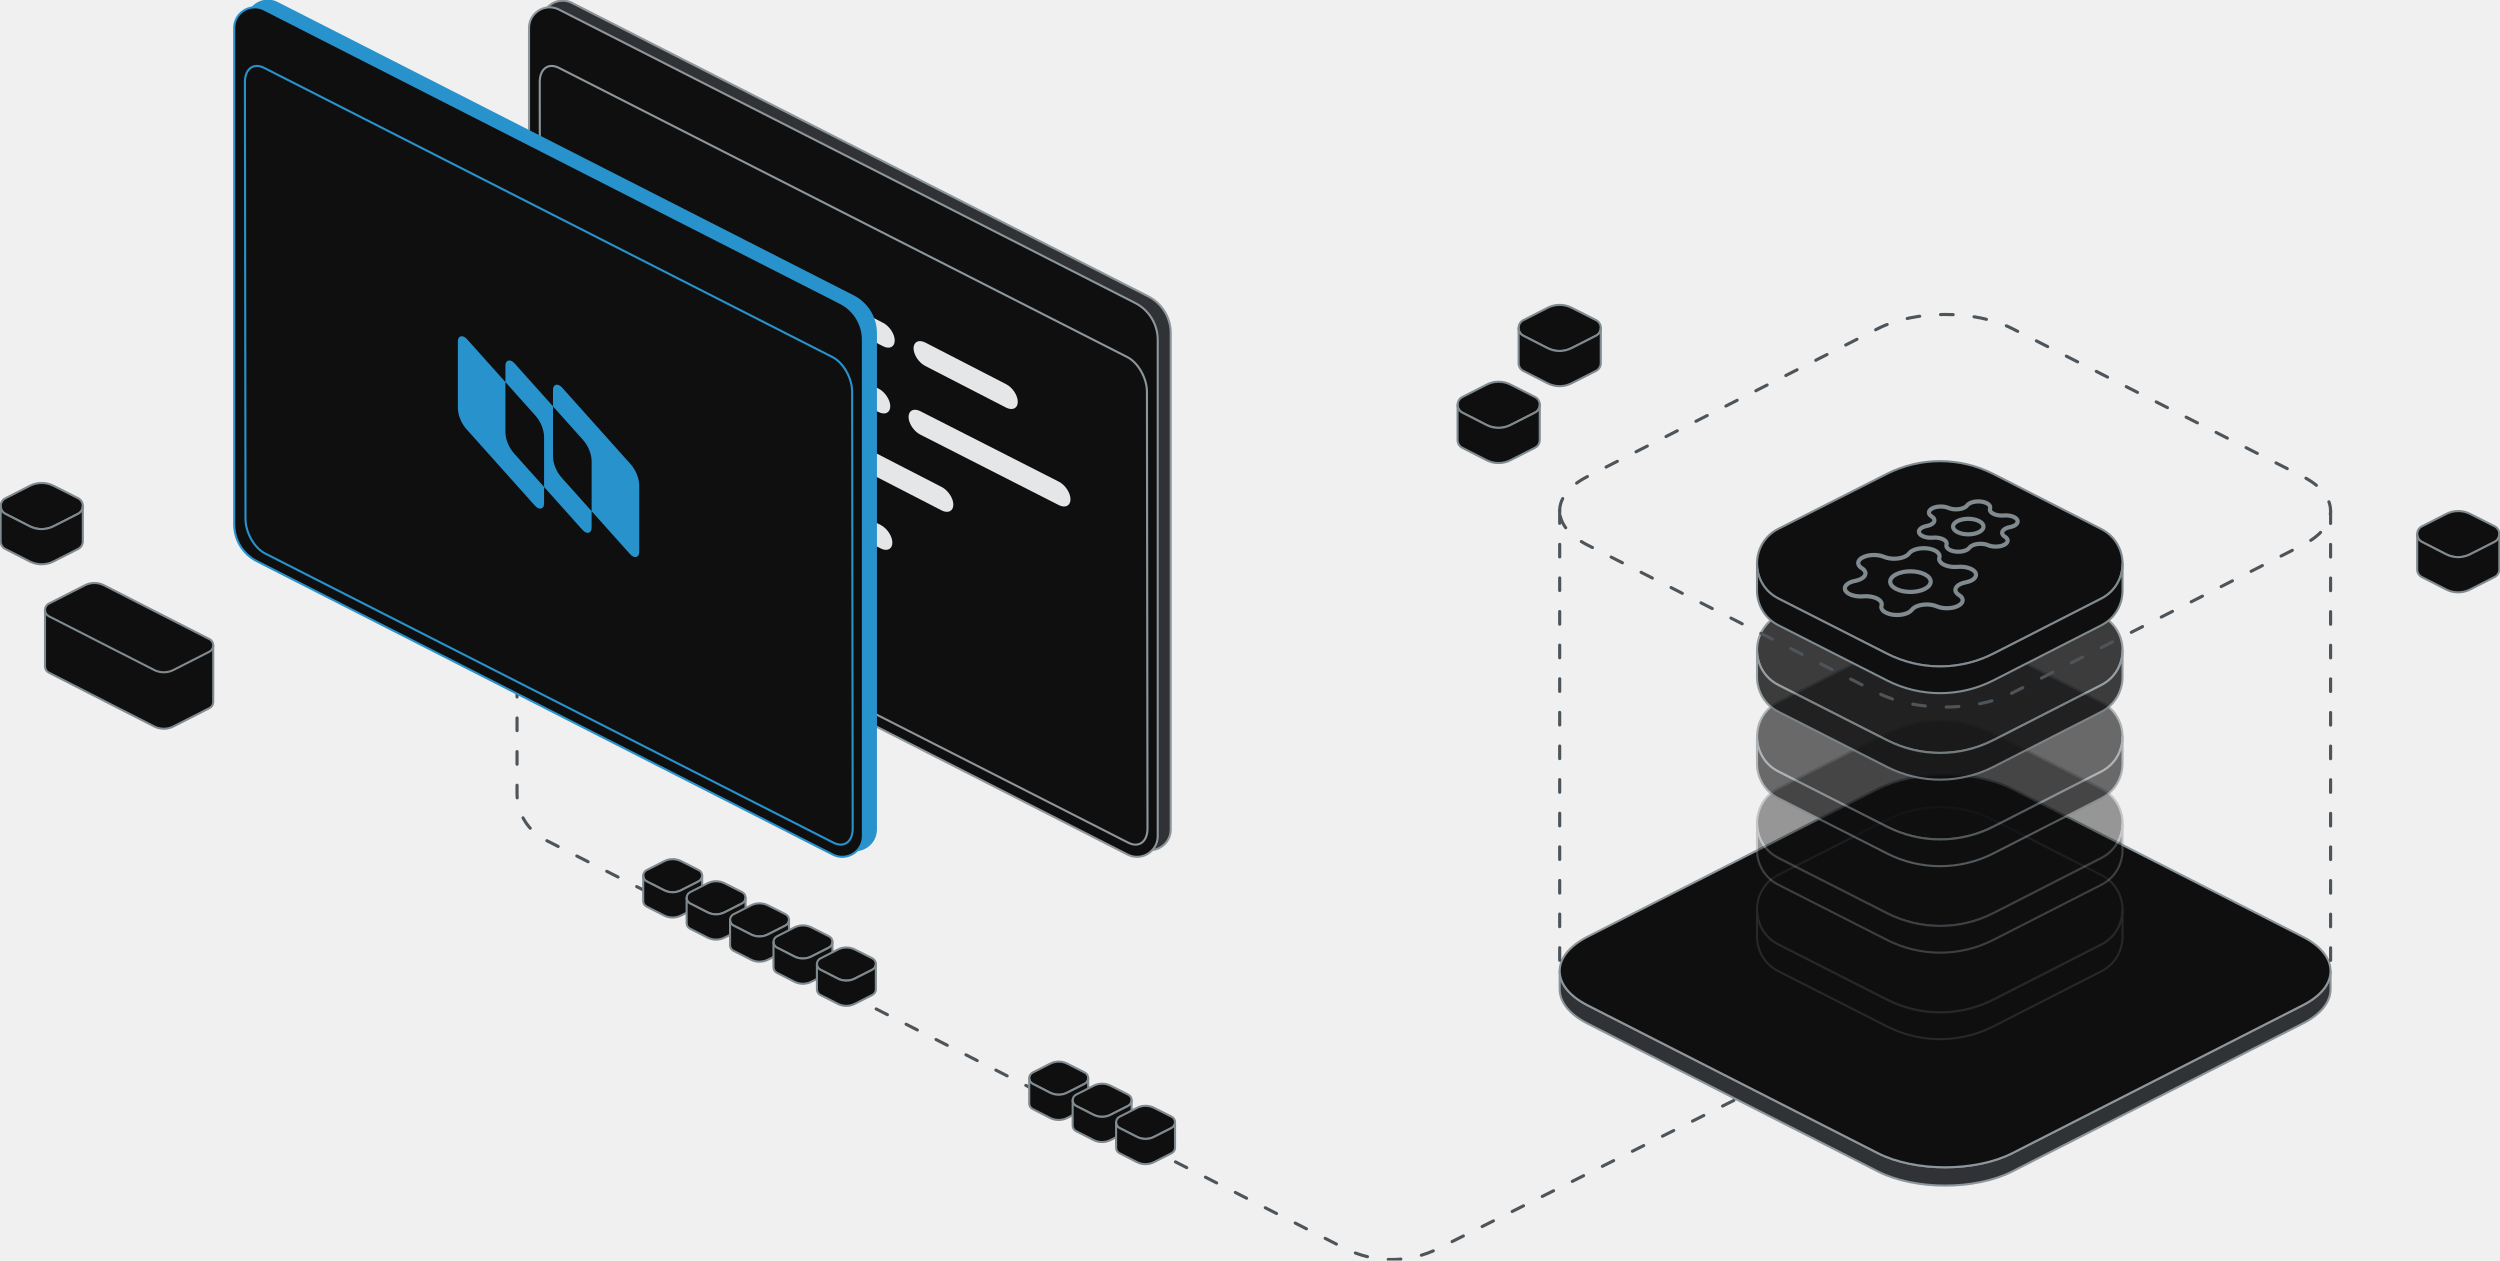
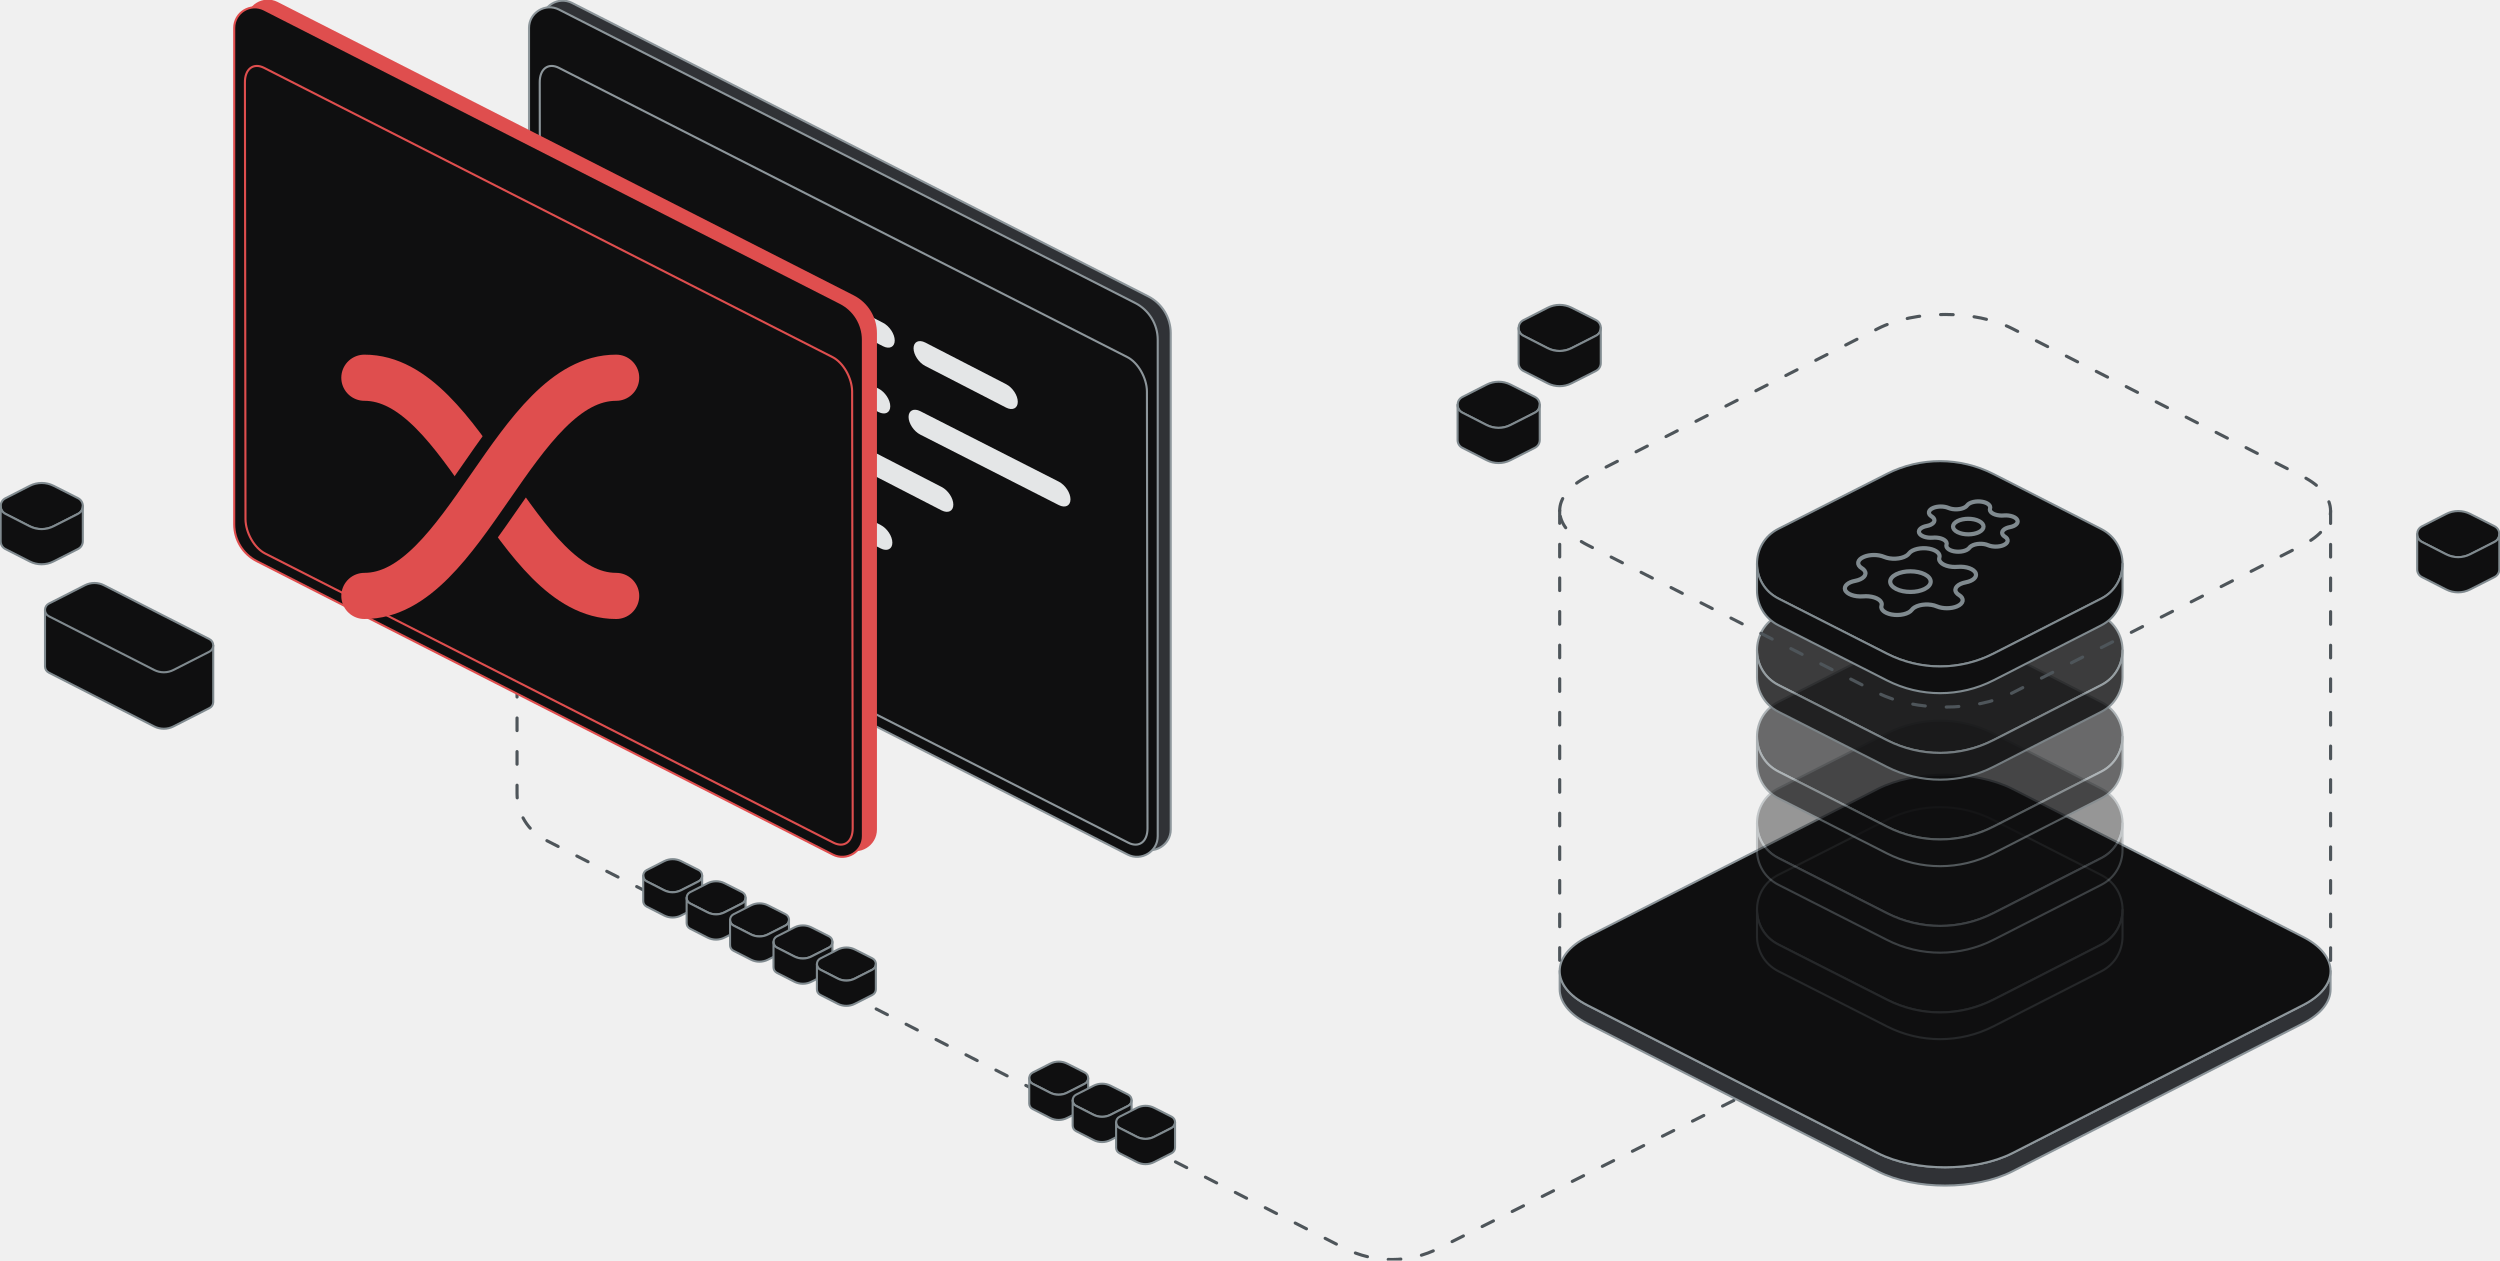
<svg xmlns="http://www.w3.org/2000/svg" width="595" height="300" viewBox="0 0 595 300" fill="none">
  <g clip-path="url(#clip0_1007_112155)">
    <path d="M412.653 261.898L342.506 297.05C335.439 300.668 327.06 300.68 319.981 297.074L129.812 199.907C125.666 197.798 123.055 193.536 123.055 188.885V106.099" stroke="#4E555A" stroke-width="0.75" stroke-linecap="round" stroke-linejoin="round" stroke-dasharray="3 5 3 5" />
    <path d="M136.141 0.699L273.261 70.526C276.553 72.203 278.632 75.586 278.632 79.285V197.427C278.626 201.095 274.746 203.47 271.472 201.806L134.365 131.966C131.073 130.29 129 126.907 129 123.208V5.078C129 1.41 132.88 -0.965 136.147 0.699H136.141Z" fill="#303236" stroke="#8D969B" stroke-width="0.5" stroke-linecap="round" stroke-linejoin="round" />
    <path d="M133.047 2.282L270.167 72.11C273.459 73.786 275.538 77.17 275.538 80.868V199.01C275.532 202.678 271.652 205.054 268.379 203.39L131.271 133.55C127.979 131.874 125.906 128.49 125.906 124.791V6.662C125.906 2.994 129.786 0.619 133.053 2.282H133.047Z" fill="#0F0F10" stroke="#8D969B" stroke-width="0.5" stroke-linecap="round" stroke-linejoin="round" />
    <path d="M268.545 200.569L133.251 131.725C130.708 130.432 128.622 126.783 128.591 123.573L128.455 19.614C128.431 16.41 130.466 14.857 133.016 16.15L268.31 84.994C270.853 86.287 272.939 89.936 272.97 93.147L273.106 197.105C273.131 200.309 271.095 201.862 268.545 200.569Z" fill="#0F0F10" stroke="#8D969B" stroke-width="0.5" stroke-linecap="round" stroke-linejoin="round" />
    <path d="M180.304 67.013L161.078 57.11C159.537 56.325 158.287 54.438 158.287 52.898C158.287 51.358 159.537 50.745 161.078 51.531L180.304 61.434C181.845 62.219 183.095 64.106 183.095 65.646C183.095 67.186 181.845 67.799 180.304 67.013Z" fill="#E4E6E7" />
    <path d="M210.156 82.402L190.929 72.499C189.389 71.714 188.139 69.827 188.139 68.287C188.139 66.747 189.389 66.135 190.929 66.92L210.156 76.823C211.696 77.609 212.946 79.495 212.946 81.035C212.946 82.576 211.696 83.188 210.156 82.402Z" fill="#E4E6E7" />
    <path d="M239.443 97.006L220.217 87.103C218.676 86.318 217.426 84.431 217.426 82.891C217.426 81.351 218.676 80.739 220.217 81.524L239.443 91.427C240.983 92.213 242.233 94.099 242.233 95.639C242.233 97.179 240.983 97.792 239.443 97.006Z" fill="#E4E6E7" />
    <path d="M180.304 115.921L161.078 106.018C159.537 105.233 158.287 103.346 158.287 101.806C158.287 100.266 159.537 99.654 161.078 100.439L180.304 110.342C181.845 111.128 183.095 113.014 183.095 114.554C183.095 116.095 181.845 116.707 180.304 115.921Z" fill="#E4E6E7" />
    <path d="M209.591 130.525L190.365 120.622C188.824 119.837 187.574 117.95 187.574 116.41C187.574 114.87 188.824 114.257 190.365 115.043L209.591 124.946C211.132 125.731 212.382 127.618 212.382 129.158C212.382 130.698 211.132 131.311 209.591 130.525Z" fill="#E4E6E7" />
    <path d="M179.804 83.46L160.578 73.557C159.037 72.772 157.787 70.885 157.787 69.345C157.787 67.805 159.037 67.192 160.578 67.978L179.804 77.881C181.345 78.666 182.595 80.553 182.595 82.093C182.595 83.633 181.345 84.246 179.804 83.46Z" fill="#E4E6E7" />
    <path d="M209.091 98.064L189.865 88.161C188.324 87.376 187.074 85.489 187.074 83.949C187.074 82.409 188.324 81.796 189.865 82.582L209.091 92.485C210.632 93.27 211.882 95.157 211.882 96.697C211.882 98.237 210.632 98.85 209.091 98.064Z" fill="#E4E6E7" />
    <path d="M224.103 121.476L204.877 111.573C203.336 110.787 202.086 108.901 202.086 107.361C202.086 105.821 203.336 105.208 204.877 105.994L224.103 115.897C225.644 116.682 226.894 118.569 226.894 120.109C226.894 121.649 225.644 122.261 224.103 121.476Z" fill="#E4E6E7" />
    <path d="M194.035 138.17L161.078 121.402C159.537 120.616 158.287 118.73 158.287 117.189C158.287 115.649 159.537 115.037 161.078 115.822L194.035 132.591C195.576 133.377 196.826 135.263 196.826 136.803C196.826 138.344 195.576 138.956 194.035 138.17Z" fill="#E4E6E7" />
    <path d="M150.992 51.976L147.799 50.349C147.168 50.028 146.66 49.261 146.66 48.63V45.438C146.66 44.807 147.174 44.56 147.799 44.875L150.992 46.502C151.623 46.824 152.13 47.591 152.13 48.222V51.413C152.13 52.044 151.617 52.292 150.992 51.976Z" fill="#E4E6E7" />
    <path d="M150.992 67.947L147.799 66.32C147.168 65.999 146.66 65.232 146.66 64.601V61.409C146.66 60.778 147.174 60.531 147.799 60.846L150.992 62.473C151.623 62.795 152.13 63.562 152.13 64.192V67.384C152.13 68.015 151.617 68.263 150.992 67.947Z" fill="#E4E6E7" />
    <path d="M150.992 84.141L147.799 82.514C147.168 82.192 146.66 81.425 146.66 80.794V77.603C146.66 76.972 147.174 76.724 147.799 77.04L150.992 78.666C151.623 78.988 152.13 79.755 152.13 80.386V83.578C152.13 84.209 151.617 84.456 150.992 84.141Z" fill="#E4E6E7" />
    <path d="M150.992 116.274L147.799 114.647C147.168 114.325 146.66 113.558 146.66 112.928V109.736C146.66 109.105 147.174 108.858 147.799 109.173L150.992 110.8C151.623 111.121 152.13 111.888 152.13 112.519V115.711C152.13 116.342 151.617 116.589 150.992 116.274Z" fill="#E4E6E7" />
    <path d="M251.986 120.208L219.029 103.439C217.488 102.654 216.238 100.767 216.238 99.227C216.238 97.687 217.488 97.074 219.029 97.86L251.986 114.629C253.527 115.414 254.777 117.301 254.777 118.841C254.777 120.381 253.527 120.993 251.986 120.208Z" fill="#E4E6E7" />
    <path d="M194.035 105.963L161.078 89.194C159.537 88.409 158.287 86.522 158.287 84.982C158.287 83.442 159.537 82.829 161.078 83.615L194.035 100.384C195.576 101.169 196.826 103.056 196.826 104.596C196.826 106.136 195.576 106.748 194.035 105.963Z" fill="#E4E6E7" />
    <path d="M150.992 100.192L147.799 98.565C147.168 98.243 146.66 97.476 146.66 96.845V93.654C146.66 93.023 147.174 92.775 147.799 93.091L150.992 94.718C151.623 95.039 152.13 95.806 152.13 96.437V99.629C152.13 100.26 151.617 100.507 150.992 100.192Z" fill="#E4E6E7" />
-     <path d="M65.971 0.699L203.091 70.526C206.383 72.203 208.462 75.586 208.462 79.285V197.427C208.456 201.095 204.576 203.47 201.302 201.806L64.195 131.966C60.903 130.29 58.83 126.907 58.83 123.208V5.078C58.83 1.41 62.71 -0.965 65.977 0.699H65.971Z" fill="#2892CC" stroke="#2892CC" stroke-width="0.5" stroke-linecap="round" stroke-linejoin="round" />
-     <path d="M62.883 2.282L200.003 72.11C203.295 73.786 205.374 77.17 205.374 80.868V199.01C205.368 202.678 201.488 205.054 198.214 203.39L61.107 133.55C57.815 131.874 55.742 128.49 55.742 124.791V6.662C55.742 2.994 59.622 0.619 62.889 2.282H62.883Z" fill="#0F0F10" stroke="#2892CC" stroke-width="0.5" stroke-linecap="round" stroke-linejoin="round" />
-     <path d="M198.381 200.569L63.087 131.725C60.544 130.432 58.458 126.783 58.427 123.573L58.291 19.614C58.267 16.41 60.302 14.857 62.852 16.15L198.146 84.994C200.689 86.287 202.775 89.936 202.806 93.147L202.942 197.105C202.966 200.309 200.931 201.862 198.381 200.569Z" fill="#0F0F10" stroke="#2892CC" stroke-width="0.5" stroke-linecap="round" stroke-linejoin="round" />
+     <path d="M65.971 0.699L203.091 70.526C206.383 72.203 208.462 75.586 208.462 79.285V197.427C208.456 201.095 204.576 203.47 201.302 201.806L64.195 131.966C60.903 130.29 58.83 126.907 58.83 123.208V5.078C58.83 1.41 62.71 -0.965 65.977 0.699H65.971Z" fill="#DF4E4E" stroke="#DF4E4E" stroke-width="0.5" stroke-linecap="round" stroke-linejoin="round" />
+     <path d="M62.883 2.282L200.003 72.11C203.295 73.786 205.374 77.17 205.374 80.868V199.01C205.368 202.678 201.488 205.054 198.214 203.39L61.107 133.55C57.815 131.874 55.742 128.49 55.742 124.791V6.662C55.742 2.994 59.622 0.619 62.889 2.282H62.883Z" fill="#0F0F10" stroke="#DF4E4E" stroke-width="0.5" stroke-linecap="round" stroke-linejoin="round" />
+     <path d="M198.381 200.569L63.087 131.725C60.544 130.432 58.458 126.783 58.427 123.573L58.291 19.614C58.267 16.41 60.302 14.857 62.852 16.15L198.146 84.994C200.689 86.287 202.775 89.936 202.806 93.147L202.942 197.105C202.966 200.309 200.931 201.862 198.381 200.569Z" fill="#0F0F10" stroke="#DF4E4E" stroke-width="0.5" stroke-linecap="round" stroke-linejoin="round" />
    <path d="M153.084 208.425C153.084 208.957 153.356 209.482 153.901 209.761L157.168 211.425L158.041 211.87C159.328 212.526 160.844 212.526 162.131 211.87L163.016 211.418L166.295 209.754C166.84 209.476 167.118 208.95 167.118 208.418C167.118 207.886 166.846 207.355 166.295 207.076L162.131 204.967C160.844 204.317 159.328 204.317 158.047 204.973L153.907 207.082C153.362 207.361 153.09 207.893 153.09 208.418L153.084 208.425Z" fill="#0F0F10" stroke="#808A8F" stroke-width="0.5" stroke-linecap="round" stroke-linejoin="round" />
    <path d="M153.084 208.425V214.431C153.084 214.963 153.357 215.488 153.901 215.767L158.035 217.876C159.322 218.532 160.838 218.532 162.125 217.876L166.289 215.761C166.834 215.482 167.112 214.956 167.112 214.424V208.418C167.112 208.944 166.834 209.476 166.289 209.754L163.01 211.418L162.125 211.87C160.838 212.526 159.322 212.526 158.035 211.87L157.162 211.425L153.895 209.761C153.35 209.482 153.078 208.95 153.078 208.425H153.084Z" fill="#0F0F10" stroke="#808A8F" stroke-width="0.5" stroke-linecap="round" stroke-linejoin="round" />
    <path d="M163.418 213.682C163.418 214.214 163.69 214.74 164.235 215.018L167.502 216.682L168.375 217.128C169.662 217.783 171.178 217.783 172.465 217.128L173.35 216.676L176.629 215.012C177.174 214.734 177.452 214.208 177.452 213.676C177.452 213.144 177.18 212.612 176.629 212.334L172.465 210.225C171.178 209.575 169.662 209.575 168.381 210.231L164.241 212.34C163.696 212.618 163.424 213.15 163.424 213.676L163.418 213.682Z" fill="#0F0F10" stroke="#808A8F" stroke-width="0.5" stroke-linecap="round" stroke-linejoin="round" />
    <path d="M163.418 213.682V219.688C163.418 220.22 163.691 220.746 164.235 221.024L168.369 223.134C169.656 223.789 171.172 223.789 172.459 223.134L176.623 221.018C177.168 220.74 177.446 220.214 177.446 219.682V213.676C177.446 214.202 177.168 214.734 176.623 215.012L173.344 216.676L172.459 217.127C171.172 217.783 169.656 217.783 168.369 217.127L167.496 216.682L164.229 215.018C163.684 214.74 163.412 214.208 163.412 213.682H163.418Z" fill="#0F0F10" stroke="#808A8F" stroke-width="0.5" stroke-linecap="round" stroke-linejoin="round" />
    <path d="M173.752 218.94C173.752 219.472 174.024 219.998 174.569 220.276L177.836 221.94L178.709 222.385C179.996 223.041 181.512 223.041 182.799 222.385L183.684 221.934L186.963 220.27C187.508 219.991 187.786 219.466 187.786 218.934C187.786 218.402 187.514 217.87 186.963 217.591L182.799 215.482C181.512 214.833 179.996 214.833 178.715 215.488L174.575 217.598C174.03 217.876 173.758 218.408 173.758 218.934L173.752 218.94Z" fill="#0F0F10" stroke="#808A8F" stroke-width="0.5" stroke-linecap="round" stroke-linejoin="round" />
    <path d="M173.752 218.94V224.946C173.752 225.478 174.025 226.004 174.569 226.282L178.703 228.391C179.99 229.047 181.506 229.047 182.793 228.391L186.957 226.276C187.502 225.997 187.78 225.472 187.78 224.94V218.934C187.78 219.459 187.502 219.991 186.957 220.27L183.678 221.934L182.793 222.385C181.506 223.041 179.99 223.041 178.703 222.385L177.83 221.94L174.563 220.276C174.018 219.998 173.746 219.466 173.746 218.94H173.752Z" fill="#0F0F10" stroke="#808A8F" stroke-width="0.5" stroke-linecap="round" stroke-linejoin="round" />
    <path d="M184.092 224.191C184.092 224.723 184.364 225.249 184.909 225.527L188.176 227.191L189.048 227.637C190.335 228.292 191.852 228.292 193.139 227.637L194.024 227.185L197.303 225.521C197.848 225.243 198.126 224.717 198.126 224.185C198.126 223.653 197.854 223.121 197.303 222.843L193.139 220.734C191.852 220.084 190.335 220.084 189.055 220.74L184.915 222.849C184.37 223.127 184.098 223.659 184.098 224.185L184.092 224.191Z" fill="#0F0F10" stroke="#808A8F" stroke-width="0.5" stroke-linecap="round" stroke-linejoin="round" />
    <path d="M184.092 224.191V230.197C184.092 230.729 184.364 231.255 184.909 231.533L189.043 233.643C190.33 234.298 191.846 234.298 193.133 233.643L197.297 231.527C197.842 231.249 198.12 230.723 198.12 230.191V224.185C198.12 224.711 197.842 225.243 197.297 225.521L194.018 227.185L193.133 227.637C191.846 228.292 190.33 228.292 189.043 227.637L188.17 227.191L184.903 225.527C184.358 225.249 184.086 224.717 184.086 224.191H184.092Z" fill="#0F0F10" stroke="#808A8F" stroke-width="0.5" stroke-linecap="round" stroke-linejoin="round" />
    <path d="M194.426 229.449C194.426 229.981 194.698 230.507 195.243 230.785L198.51 232.449L199.382 232.894C200.669 233.55 202.186 233.55 203.473 232.894L204.357 232.443L207.637 230.779C208.182 230.5 208.46 229.975 208.46 229.443C208.46 228.911 208.188 228.379 207.637 228.1L203.473 225.991C202.186 225.342 200.669 225.342 199.389 225.997L195.249 228.107C194.704 228.385 194.432 228.917 194.432 229.443L194.426 229.449Z" fill="#0F0F10" stroke="#808A8F" stroke-width="0.5" stroke-linecap="round" stroke-linejoin="round" />
    <path d="M194.426 229.449V235.455C194.426 235.987 194.698 236.513 195.243 236.791L199.377 238.9C200.664 239.556 202.18 239.556 203.467 238.9L207.631 236.785C208.176 236.506 208.454 235.981 208.454 235.449V229.443C208.454 229.968 208.176 230.5 207.631 230.779L204.352 232.443L203.467 232.894C202.18 233.55 200.664 233.55 199.377 232.894L198.504 232.449L195.237 230.785C194.692 230.507 194.42 229.975 194.42 229.449H194.426Z" fill="#0F0F10" stroke="#808A8F" stroke-width="0.5" stroke-linecap="round" stroke-linejoin="round" />
    <path d="M244.957 256.609C244.957 257.141 245.229 257.667 245.774 257.945L249.041 259.609L249.914 260.054C251.201 260.71 252.717 260.71 254.004 260.054L254.889 259.603L258.168 257.939C258.713 257.661 258.991 257.135 258.991 256.603C258.991 256.071 258.719 255.539 258.168 255.261L254.004 253.151C252.717 252.502 251.201 252.502 249.92 253.158L245.78 255.267C245.236 255.545 244.963 256.077 244.963 256.603L244.957 256.609Z" fill="#0F0F10" stroke="#808A8F" stroke-width="0.5" stroke-linecap="round" stroke-linejoin="round" />
    <path d="M244.957 256.609V262.615C244.957 263.147 245.23 263.673 245.774 263.951L249.908 266.061C251.195 266.716 252.711 266.716 253.998 266.061L258.163 263.945C258.707 263.667 258.986 263.141 258.986 262.609V256.603C258.986 257.129 258.707 257.661 258.163 257.939L254.883 259.603L253.998 260.054C252.711 260.71 251.195 260.71 249.908 260.054L249.035 259.609L245.768 257.945C245.223 257.667 244.951 257.135 244.951 256.609H244.957Z" fill="#0F0F10" stroke="#808A8F" stroke-width="0.5" stroke-linecap="round" stroke-linejoin="round" />
    <path d="M255.291 261.867C255.291 262.399 255.563 262.924 256.108 263.203L259.375 264.867L260.248 265.312C261.535 265.968 263.051 265.968 264.338 265.312L265.223 264.861L268.502 263.197C269.047 262.918 269.325 262.393 269.325 261.861C269.325 261.329 269.053 260.797 268.502 260.518L264.338 258.409C263.051 257.76 261.535 257.76 260.254 258.415L256.114 260.525C255.569 260.803 255.297 261.335 255.297 261.861L255.291 261.867Z" fill="#0F0F10" stroke="#808A8F" stroke-width="0.5" stroke-linecap="round" stroke-linejoin="round" />
    <path d="M255.291 261.867V267.873C255.291 268.405 255.564 268.931 256.108 269.209L260.242 271.318C261.529 271.974 263.045 271.974 264.332 271.318L268.497 269.203C269.041 268.924 269.32 268.399 269.32 267.867V261.861C269.32 262.386 269.041 262.918 268.497 263.197L265.217 264.861L264.332 265.312C263.045 265.968 261.529 265.968 260.242 265.312L259.369 264.867L256.102 263.203C255.557 262.924 255.285 262.393 255.285 261.867H255.291Z" fill="#0F0F10" stroke="#808A8F" stroke-width="0.5" stroke-linecap="round" stroke-linejoin="round" />
    <path d="M265.631 267.124C265.631 267.656 265.903 268.182 266.448 268.46L269.715 270.124L270.587 270.57C271.875 271.225 273.391 271.225 274.678 270.57L275.563 270.118L278.842 268.454C279.387 268.176 279.665 267.65 279.665 267.118C279.665 266.586 279.393 266.054 278.842 265.776L274.678 263.667C273.391 263.017 271.875 263.017 270.594 263.673L266.454 265.782C265.909 266.061 265.637 266.592 265.637 267.118L265.631 267.124Z" fill="#0F0F10" stroke="#808A8F" stroke-width="0.5" stroke-linecap="round" stroke-linejoin="round" />
    <path d="M265.631 267.124V273.13C265.631 273.662 265.903 274.188 266.448 274.467L270.582 276.576C271.869 277.231 273.385 277.231 274.672 276.576L278.836 274.46C279.381 274.182 279.659 273.656 279.659 273.124V267.118C279.659 267.644 279.381 268.176 278.836 268.454L275.557 270.118L274.672 270.57C273.385 271.225 271.869 271.225 270.582 270.57L269.709 270.124L266.442 268.46C265.897 268.182 265.625 267.65 265.625 267.124H265.631Z" fill="#0F0F10" stroke="#808A8F" stroke-width="0.5" stroke-linecap="round" stroke-linejoin="round" />
    <path d="M371.205 231.082C371.205 234.038 373.408 236.995 377.839 239.253L446.921 274.436C455.77 278.939 470.114 278.939 478.957 274.436L548.039 239.253C552.458 237.001 554.673 234.057 554.673 231.107V235.461C554.673 238.412 552.458 241.356 548.039 243.607L478.957 278.79C470.108 283.293 455.764 283.293 446.921 278.79L377.839 243.607C373.408 241.35 371.205 238.393 371.205 235.436V231.082Z" fill="#303236" stroke="#8D969B" stroke-width="0.5" stroke-linecap="round" stroke-linejoin="round" />
    <path d="M371.205 231.082C371.205 228.131 373.42 225.187 377.839 222.936L446.921 187.753C455.77 183.25 470.114 183.25 478.957 187.753L548.039 222.936C552.47 225.193 554.673 228.15 554.673 231.107C554.673 234.063 552.458 237.001 548.039 239.253L478.957 274.436C470.108 278.939 455.764 278.939 446.921 274.436L377.839 239.253C373.408 236.995 371.205 234.038 371.205 231.082Z" fill="#0F0F10" stroke="#8D969B" stroke-width="0.5" stroke-linecap="round" stroke-linejoin="round" />
    <g opacity="0.2">
      <path d="M505.163 216.527C505.163 219.812 503.467 223.103 500.089 224.822L479.842 235.158L474.452 237.904C466.488 241.974 457.058 241.981 449.094 237.923L443.599 235.133L423.259 224.797C419.88 223.084 418.172 219.806 418.166 216.534C418.16 213.237 419.849 209.934 423.271 208.202L449.106 195.113C457.07 191.081 466.482 191.099 474.44 195.163L500.095 208.251C503.474 209.983 505.169 213.262 505.169 216.534L505.163 216.527Z" fill="#0F0F10" stroke="#808A8F" stroke-width="0.5" stroke-linecap="round" stroke-linejoin="round" />
      <path d="M505.163 216.527V222.886C505.163 226.171 503.467 229.461 500.089 231.181L474.452 244.263C466.488 248.333 457.058 248.339 449.094 244.282L423.259 231.156C419.88 229.443 418.172 226.164 418.166 222.892V216.534C418.178 219.812 419.88 223.09 423.259 224.797L443.599 235.133L449.094 237.923C457.058 241.981 466.488 241.974 474.452 237.904L479.842 235.158L500.089 224.822C503.467 223.103 505.163 219.812 505.163 216.527Z" fill="#0F0F10" stroke="#808A8F" stroke-width="0.5" stroke-linecap="round" stroke-linejoin="round" />
    </g>
    <g opacity="0.4">
      <path d="M505.163 195.942C505.163 199.227 503.467 202.517 500.089 204.237L479.842 214.573L474.452 217.319C466.488 221.389 457.058 221.395 449.094 217.338L443.599 214.548L423.259 204.212C419.88 202.499 418.172 199.221 418.166 195.948C418.16 192.652 419.849 189.349 423.271 187.617L449.106 174.528C457.07 170.495 466.482 170.514 474.44 174.578L500.095 187.666C503.474 189.398 505.169 192.676 505.169 195.948L505.163 195.942Z" fill="#0F0F10" stroke="#808A8F" stroke-width="0.5" stroke-linecap="round" stroke-linejoin="round" />
      <path d="M505.163 195.942V202.301C505.163 205.585 503.467 208.876 500.089 210.596L474.452 223.678C466.488 227.748 457.058 227.754 449.094 223.696L423.259 210.571C419.88 208.858 418.172 205.579 418.166 202.307V195.949C418.178 199.227 419.88 202.505 423.259 204.212L443.599 214.548L449.094 217.338C457.058 221.395 466.488 221.389 474.452 217.319L479.842 214.573L500.089 204.237C503.467 202.517 505.163 199.227 505.163 195.942Z" fill="#0F0F10" stroke="#808A8F" stroke-width="0.5" stroke-linecap="round" stroke-linejoin="round" />
    </g>
    <g opacity="0.6">
      <path d="M505.163 175.357C505.163 178.642 503.467 181.932 500.089 183.652L479.842 193.988L474.452 196.734C466.488 200.804 457.058 200.81 449.094 196.753L443.599 193.963L423.259 183.627C419.88 181.914 418.172 178.635 418.166 175.363C418.16 172.067 419.849 168.763 423.271 167.032L449.106 153.943C457.07 149.91 466.482 149.929 474.44 153.993L500.095 167.081C503.474 168.813 505.169 172.091 505.169 175.363L505.163 175.357Z" fill="#0F0F10" stroke="#808A8F" stroke-width="0.5" stroke-linecap="round" stroke-linejoin="round" />
      <path d="M505.163 175.357V181.716C505.163 185 503.467 188.291 500.089 190.01L474.452 203.093C466.488 207.163 457.058 207.169 449.094 203.111L423.259 189.986C419.88 188.272 418.172 184.994 418.166 181.722V175.363C418.178 178.642 419.88 181.92 423.259 183.627L443.599 193.963L449.094 196.753C457.058 200.81 466.488 200.804 474.452 196.734L479.842 193.988L500.089 183.652C503.467 181.932 505.163 178.642 505.163 175.357Z" fill="#0F0F10" stroke="#808A8F" stroke-width="0.5" stroke-linecap="round" stroke-linejoin="round" />
    </g>
    <g opacity="0.8">
      <path d="M505.163 154.766C505.163 158.05 503.467 161.341 500.089 163.061L479.842 173.396L474.452 176.143C466.488 180.213 457.058 180.219 449.094 176.161L443.599 173.372L423.259 163.036C419.88 161.322 418.172 158.044 418.166 154.772C418.16 151.475 419.849 148.172 423.271 146.44L449.106 133.352C457.07 129.319 466.482 129.338 474.44 133.401L500.095 146.49C503.474 148.222 505.169 151.5 505.169 154.772L505.163 154.766Z" fill="#0F0F10" stroke="#808A8F" stroke-width="0.5" stroke-linecap="round" stroke-linejoin="round" />
      <path d="M505.163 154.766V161.124C505.163 164.409 503.467 167.7 500.089 169.419L474.452 182.501C466.488 186.571 457.058 186.578 449.094 182.52L423.259 169.394C419.88 167.681 418.172 164.403 418.166 161.131V154.772C418.178 158.05 419.88 161.329 423.259 163.036L443.599 173.372L449.094 176.161C457.058 180.219 466.488 180.213 474.452 176.143L479.842 173.396L500.089 163.061C503.467 161.341 505.163 158.05 505.163 154.766Z" fill="#0F0F10" stroke="#808A8F" stroke-width="0.5" stroke-linecap="round" stroke-linejoin="round" />
    </g>
    <path d="M505.163 134.181C505.163 137.465 503.467 140.756 500.089 142.475L479.842 152.811L474.452 155.558C466.488 159.628 457.058 159.634 449.094 155.576L443.599 152.787L423.259 142.451C419.88 140.737 418.172 137.459 418.166 134.187C418.16 130.89 419.849 127.587 423.271 125.855L449.106 112.767C457.07 108.734 466.482 108.752 474.44 112.816L500.095 125.905C503.474 127.637 505.169 130.915 505.169 134.187L505.163 134.181Z" fill="#0F0F10" stroke="#808A8F" stroke-width="0.5" stroke-linecap="round" stroke-linejoin="round" />
    <path d="M505.163 134.181V140.539C505.163 143.824 503.467 147.114 500.089 148.834L474.452 161.916C466.488 165.986 457.058 165.992 449.094 161.935L423.259 148.809C419.88 147.096 418.172 143.818 418.166 140.546V134.187C418.178 137.465 419.88 140.743 423.259 142.451L443.599 152.787L449.094 155.576C457.058 159.634 466.488 159.628 474.452 155.558L479.842 152.811L500.089 142.475C503.467 140.756 505.163 137.465 505.163 134.181Z" fill="#0F0F10" stroke="#808A8F" stroke-width="0.5" stroke-linecap="round" stroke-linejoin="round" />
    <path d="M443.109 135.226C441.785 134.41 442.014 133.203 443.611 132.529C445.003 131.942 447.008 131.942 448.4 132.529C449.991 133.21 452.361 133.098 453.697 132.288C453.976 132.115 454.198 131.923 454.347 131.713C455.077 130.723 457.243 130.222 459.186 130.593C460.863 130.915 461.865 131.793 461.574 132.696C461.216 133.735 462.583 134.731 464.625 134.911C465.052 134.948 465.491 134.948 465.925 134.911C467.973 134.737 469.91 135.443 470.244 136.488C470.535 137.391 469.538 138.269 467.855 138.591C465.906 138.956 464.897 140.051 465.609 141.047C465.758 141.257 465.98 141.449 466.259 141.622C467.583 142.438 467.354 143.644 465.758 144.319C464.365 144.906 462.36 144.906 460.968 144.319C459.378 143.638 457.008 143.743 455.671 144.554C455.393 144.727 455.17 144.919 455.021 145.129C454.291 146.119 452.125 146.62 450.182 146.249C448.505 145.927 447.503 145.049 447.794 144.145C448.153 143.106 446.785 142.11 444.743 141.931C444.316 141.894 443.877 141.894 443.444 141.931C441.395 142.104 439.465 141.393 439.124 140.354C438.834 139.451 439.83 138.572 441.507 138.251C443.456 137.886 444.465 136.791 443.753 135.795C443.605 135.585 443.382 135.393 443.103 135.22" stroke="#808A8F" stroke-linecap="round" stroke-linejoin="round" />
    <path d="M451.278 136.692C453.159 135.733 456.21 135.733 458.091 136.692C459.972 137.651 459.972 139.203 458.091 140.162C456.21 141.121 453.159 141.121 451.278 140.162C449.397 139.203 449.397 137.651 451.278 136.692Z" stroke="#808A8F" stroke-linecap="round" stroke-linejoin="round" />
    <path d="M459.731 122.911C458.735 122.299 458.902 121.389 460.109 120.882C461.155 120.443 462.671 120.443 463.716 120.882C464.917 121.395 466.699 121.315 467.701 120.703C467.912 120.573 468.079 120.431 468.19 120.27C468.741 119.527 470.368 119.15 471.835 119.428C473.097 119.67 473.852 120.332 473.63 121.012C473.357 121.797 474.391 122.546 475.931 122.682C476.253 122.713 476.587 122.713 476.909 122.682C478.45 122.552 479.91 123.084 480.164 123.87C480.387 124.55 479.632 125.212 478.37 125.453C476.903 125.725 476.142 126.554 476.68 127.303C476.792 127.457 476.959 127.606 477.169 127.736C478.165 128.348 477.998 129.257 476.792 129.764C475.746 130.204 474.23 130.204 473.184 129.764C471.984 129.251 470.201 129.331 469.199 129.944C468.989 130.074 468.821 130.216 468.71 130.377C468.159 131.119 466.532 131.496 465.065 131.218C463.803 130.977 463.048 130.315 463.271 129.634C463.543 128.849 462.51 128.1 460.969 127.964C460.647 127.933 460.313 127.933 459.991 127.964C458.45 128.094 456.99 127.562 456.736 126.777C456.52 126.096 457.269 125.435 458.531 125.193C459.997 124.921 460.759 124.092 460.22 123.344C460.109 123.189 459.942 123.041 459.731 122.911Z" stroke="#808A8F" stroke-linecap="round" stroke-linejoin="round" />
    <path d="M465.883 124.018C467.3 123.294 469.596 123.294 471.013 124.018C472.43 124.742 472.43 125.911 471.013 126.634C469.596 127.358 467.3 127.358 465.883 126.634C464.466 125.911 464.466 124.742 465.883 124.018Z" stroke="#808A8F" stroke-linecap="round" stroke-linejoin="round" />
    <path d="M371.205 121.55C371.205 118.6 373.42 115.655 377.839 113.404L446.921 78.221C455.77 73.718 470.114 73.718 478.957 78.221L548.039 113.404C552.47 115.662 554.673 118.618 554.673 121.575C554.673 124.531 552.458 127.47 548.039 129.721L478.957 164.904C470.108 169.407 455.764 169.407 446.921 164.904L377.839 129.721C373.408 127.463 371.205 124.507 371.205 121.55Z" stroke="#4E555A" stroke-width="0.75" stroke-linecap="round" stroke-linejoin="round" stroke-dasharray="3 5 3 5" />
    <path d="M554.68 121.575V232.053" stroke="#4E555A" stroke-width="0.75" stroke-linecap="round" stroke-linejoin="round" stroke-dasharray="3 5 3 5" />
    <path d="M371.205 121.55V231.082" stroke="#4E555A" stroke-width="0.75" stroke-linecap="round" stroke-linejoin="round" stroke-dasharray="3 5 3 5" />
-     <path d="M131.613 92.763C131.613 91.415 132.782 91.13 133.772 92.237L150.071 110.453C151.334 111.864 152.132 113.843 152.132 115.563V131.379C152.132 132.727 150.962 133.012 149.972 131.905L140.808 121.661V109.798C140.808 108.078 140.01 106.099 138.747 104.689L131.613 96.716V92.769V92.763ZM108.971 81.227C108.971 79.879 110.14 79.594 111.13 80.701L120.289 90.938V102.808C120.289 104.528 121.087 106.507 122.349 107.917L129.49 115.897V119.843C129.49 121.191 128.321 121.476 127.33 120.369L111.031 102.153C109.769 100.742 108.971 98.763 108.971 97.043V81.227ZM120.289 86.992C120.289 85.644 121.458 85.359 122.448 86.466L131.613 96.703V108.573C131.613 110.293 132.411 112.272 133.673 113.682L140.808 121.655V125.608C140.808 126.956 139.638 127.241 138.648 126.134L129.49 115.897V104.027C129.49 102.307 128.692 100.328 127.429 98.918L120.289 90.938V86.992Z" fill="#2892CC" />
+     <g transform="translate(66.747,65.930) scale(0.9987)" aria-label="Axios">
+       <mask id="axios-weave-dark" maskUnits="userSpaceOnUse" x="0" y="0" width="100" height="100">
+         <rect width="100" height="100" fill="#fff" />
+         <path d="M20,76 C44,76 56,24 80,24" fill="none" stroke="#000" stroke-width="16.83" stroke-linecap="round" />
+       </mask>
+       <path d="M20,24 C44,24 56,76 80,76" fill="none" stroke="#DF4E4E" stroke-width="11" stroke-linecap="round" mask="url(#axios-weave-dark)" />
+       <path d="M20,76 C44,76 56,24 80,24" fill="none" stroke="#DF4E4E" stroke-width="11" stroke-linecap="round" />
+     </g>
    <path d="M0.154 120.443C0.154 121.179 0.538 121.921 1.293 122.305L5.847 124.63L7.06 125.249C8.848 126.164 10.971 126.164 12.759 125.249L13.997 124.624L18.57 122.299C19.331 121.915 19.715 121.179 19.715 120.443C19.715 119.701 19.337 118.958 18.57 118.569L12.759 115.624C10.971 114.721 8.855 114.721 7.066 115.637L1.299 118.581C0.538 118.971 0.16 119.707 0.16 120.443H0.154Z" fill="#0F0F10" stroke="#808A8F" stroke-width="0.5" stroke-linecap="round" stroke-linejoin="round" />
    <path d="M0.155 120.443V128.812C0.155 129.548 0.538 130.29 1.293 130.674L7.054 133.612C8.843 134.527 10.965 134.527 12.753 133.612L18.564 130.661C19.325 130.278 19.709 129.542 19.709 128.806V120.437C19.709 121.173 19.325 121.909 18.564 122.292L13.991 124.618L12.753 125.243C10.965 126.158 8.843 126.152 7.054 125.243L5.841 124.624L1.287 122.299C0.526 121.909 0.148 121.173 0.148 120.437L0.155 120.443Z" fill="#0F0F10" stroke="#808A8F" stroke-width="0.5" stroke-linecap="round" stroke-linejoin="round" />
    <path d="M346.904 96.351C346.904 97.087 347.288 97.829 348.043 98.212L352.597 100.538L353.81 101.157C355.598 102.072 357.721 102.072 359.509 101.157L360.747 100.532L365.32 98.206C366.081 97.823 366.465 97.087 366.465 96.351C366.465 95.608 366.087 94.866 365.32 94.476L359.509 91.532C357.721 90.629 355.605 90.629 353.816 91.544L348.049 94.489C347.288 94.879 346.91 95.615 346.91 96.351H346.904Z" fill="#0F0F10" stroke="#808A8F" stroke-width="0.5" stroke-linecap="round" stroke-linejoin="round" />
    <path d="M346.905 96.351V104.72C346.905 105.456 347.288 106.198 348.043 106.581L353.804 109.519C355.593 110.435 357.715 110.435 359.503 109.519L365.314 106.569C366.075 106.185 366.459 105.449 366.459 104.713V96.344C366.459 97.081 366.075 97.817 365.314 98.2L360.741 100.526L359.503 101.151C357.715 102.066 355.593 102.06 353.804 101.151L352.591 100.532L348.037 98.206C347.276 97.817 346.898 97.081 346.898 96.344L346.905 96.351Z" fill="#0F0F10" stroke="#808A8F" stroke-width="0.5" stroke-linecap="round" stroke-linejoin="round" />
    <path d="M575.285 127.123C575.285 127.859 575.669 128.601 576.424 128.985L580.978 131.311L582.191 131.929C583.979 132.845 586.102 132.845 587.89 131.929L589.128 131.304L593.701 128.979C594.462 128.595 594.845 127.859 594.845 127.123C594.845 126.381 594.468 125.639 593.701 125.249L587.89 122.305C586.102 121.402 583.985 121.402 582.197 122.317L576.43 125.261C575.669 125.651 575.291 126.387 575.291 127.123H575.285Z" fill="#0F0F10" stroke="#808A8F" stroke-width="0.5" stroke-linecap="round" stroke-linejoin="round" />
    <path d="M575.285 127.123V135.492C575.285 136.228 575.669 136.97 576.424 137.354L582.185 140.292C583.973 141.207 586.096 141.207 587.884 140.292L593.695 137.341C594.456 136.958 594.84 136.222 594.84 135.486V127.117C594.84 127.853 594.456 128.589 593.695 128.973L589.122 131.298L587.884 131.923C586.096 132.838 583.973 132.832 582.185 131.923L580.972 131.304L576.418 128.979C575.657 128.589 575.279 127.853 575.279 127.117L575.285 127.123Z" fill="#0F0F10" stroke="#808A8F" stroke-width="0.5" stroke-linecap="round" stroke-linejoin="round" />
    <path d="M361.428 78.054C361.428 78.79 361.811 79.532 362.566 79.916L367.121 82.242L368.334 82.86C370.122 83.776 372.244 83.776 374.033 82.86L375.27 82.236L379.843 79.91C380.604 79.526 380.988 78.79 380.988 78.054C380.988 77.312 380.611 76.57 379.843 76.18L374.033 73.236C372.244 72.333 370.128 72.333 368.34 73.248L362.572 76.192C361.811 76.582 361.434 77.318 361.434 78.054H361.428Z" fill="#0F0F10" stroke="#808A8F" stroke-width="0.5" stroke-linecap="round" stroke-linejoin="round" />
    <path d="M361.428 78.054V86.423C361.428 87.159 361.812 87.901 362.567 88.285L368.328 91.223C370.116 92.138 372.238 92.138 374.027 91.223L379.837 88.272C380.598 87.889 380.982 87.153 380.982 86.417V78.048C380.982 78.784 380.598 79.52 379.837 79.903L375.264 82.229L374.027 82.854C372.238 83.769 370.116 83.763 368.328 82.854L367.115 82.236L362.56 79.91C361.799 79.52 361.422 78.784 361.422 78.048L361.428 78.054Z" fill="#0F0F10" stroke="#808A8F" stroke-width="0.5" stroke-linecap="round" stroke-linejoin="round" />
    <path d="M10.711 145.179V158.632C10.711 158.935 10.804 159.232 10.965 159.492C11.126 159.751 11.361 159.956 11.633 160.092L36.682 172.883C37.394 173.248 38.186 173.44 38.99 173.44C39.795 173.44 40.587 173.248 41.298 172.883L49.826 168.535C50.098 168.411 50.327 168.207 50.488 167.959C50.649 167.712 50.741 167.421 50.748 167.124V153.64L18.403 142.308L10.705 145.179H10.711Z" fill="#0F0F10" stroke="#808A8F" stroke-width="0.5" stroke-linecap="round" stroke-linejoin="round" />
    <path d="M11.627 143.663L20.166 139.315C20.878 138.95 21.67 138.752 22.475 138.752C23.279 138.752 24.071 138.944 24.783 139.315L49.832 152.106C50.11 152.248 50.345 152.459 50.506 152.725C50.667 152.991 50.754 153.294 50.754 153.603C50.754 153.912 50.667 154.215 50.506 154.481C50.345 154.747 50.11 154.958 49.832 155.1L41.298 159.448C40.587 159.813 39.795 160.005 38.99 160.005C38.186 160.005 37.394 159.813 36.682 159.448L11.633 146.669C11.355 146.527 11.12 146.31 10.959 146.051C10.798 145.785 10.711 145.482 10.705 145.172C10.705 144.863 10.792 144.554 10.953 144.288C11.114 144.022 11.349 143.805 11.621 143.663H11.627Z" fill="#0F0F10" stroke="#808A8F" stroke-width="0.5" stroke-linecap="round" stroke-linejoin="round" />
  </g>
  <defs>
    <clipPath id="clip0_1007_112155">
      <rect width="595" height="300" fill="white" />
    </clipPath>
  </defs>
</svg>
